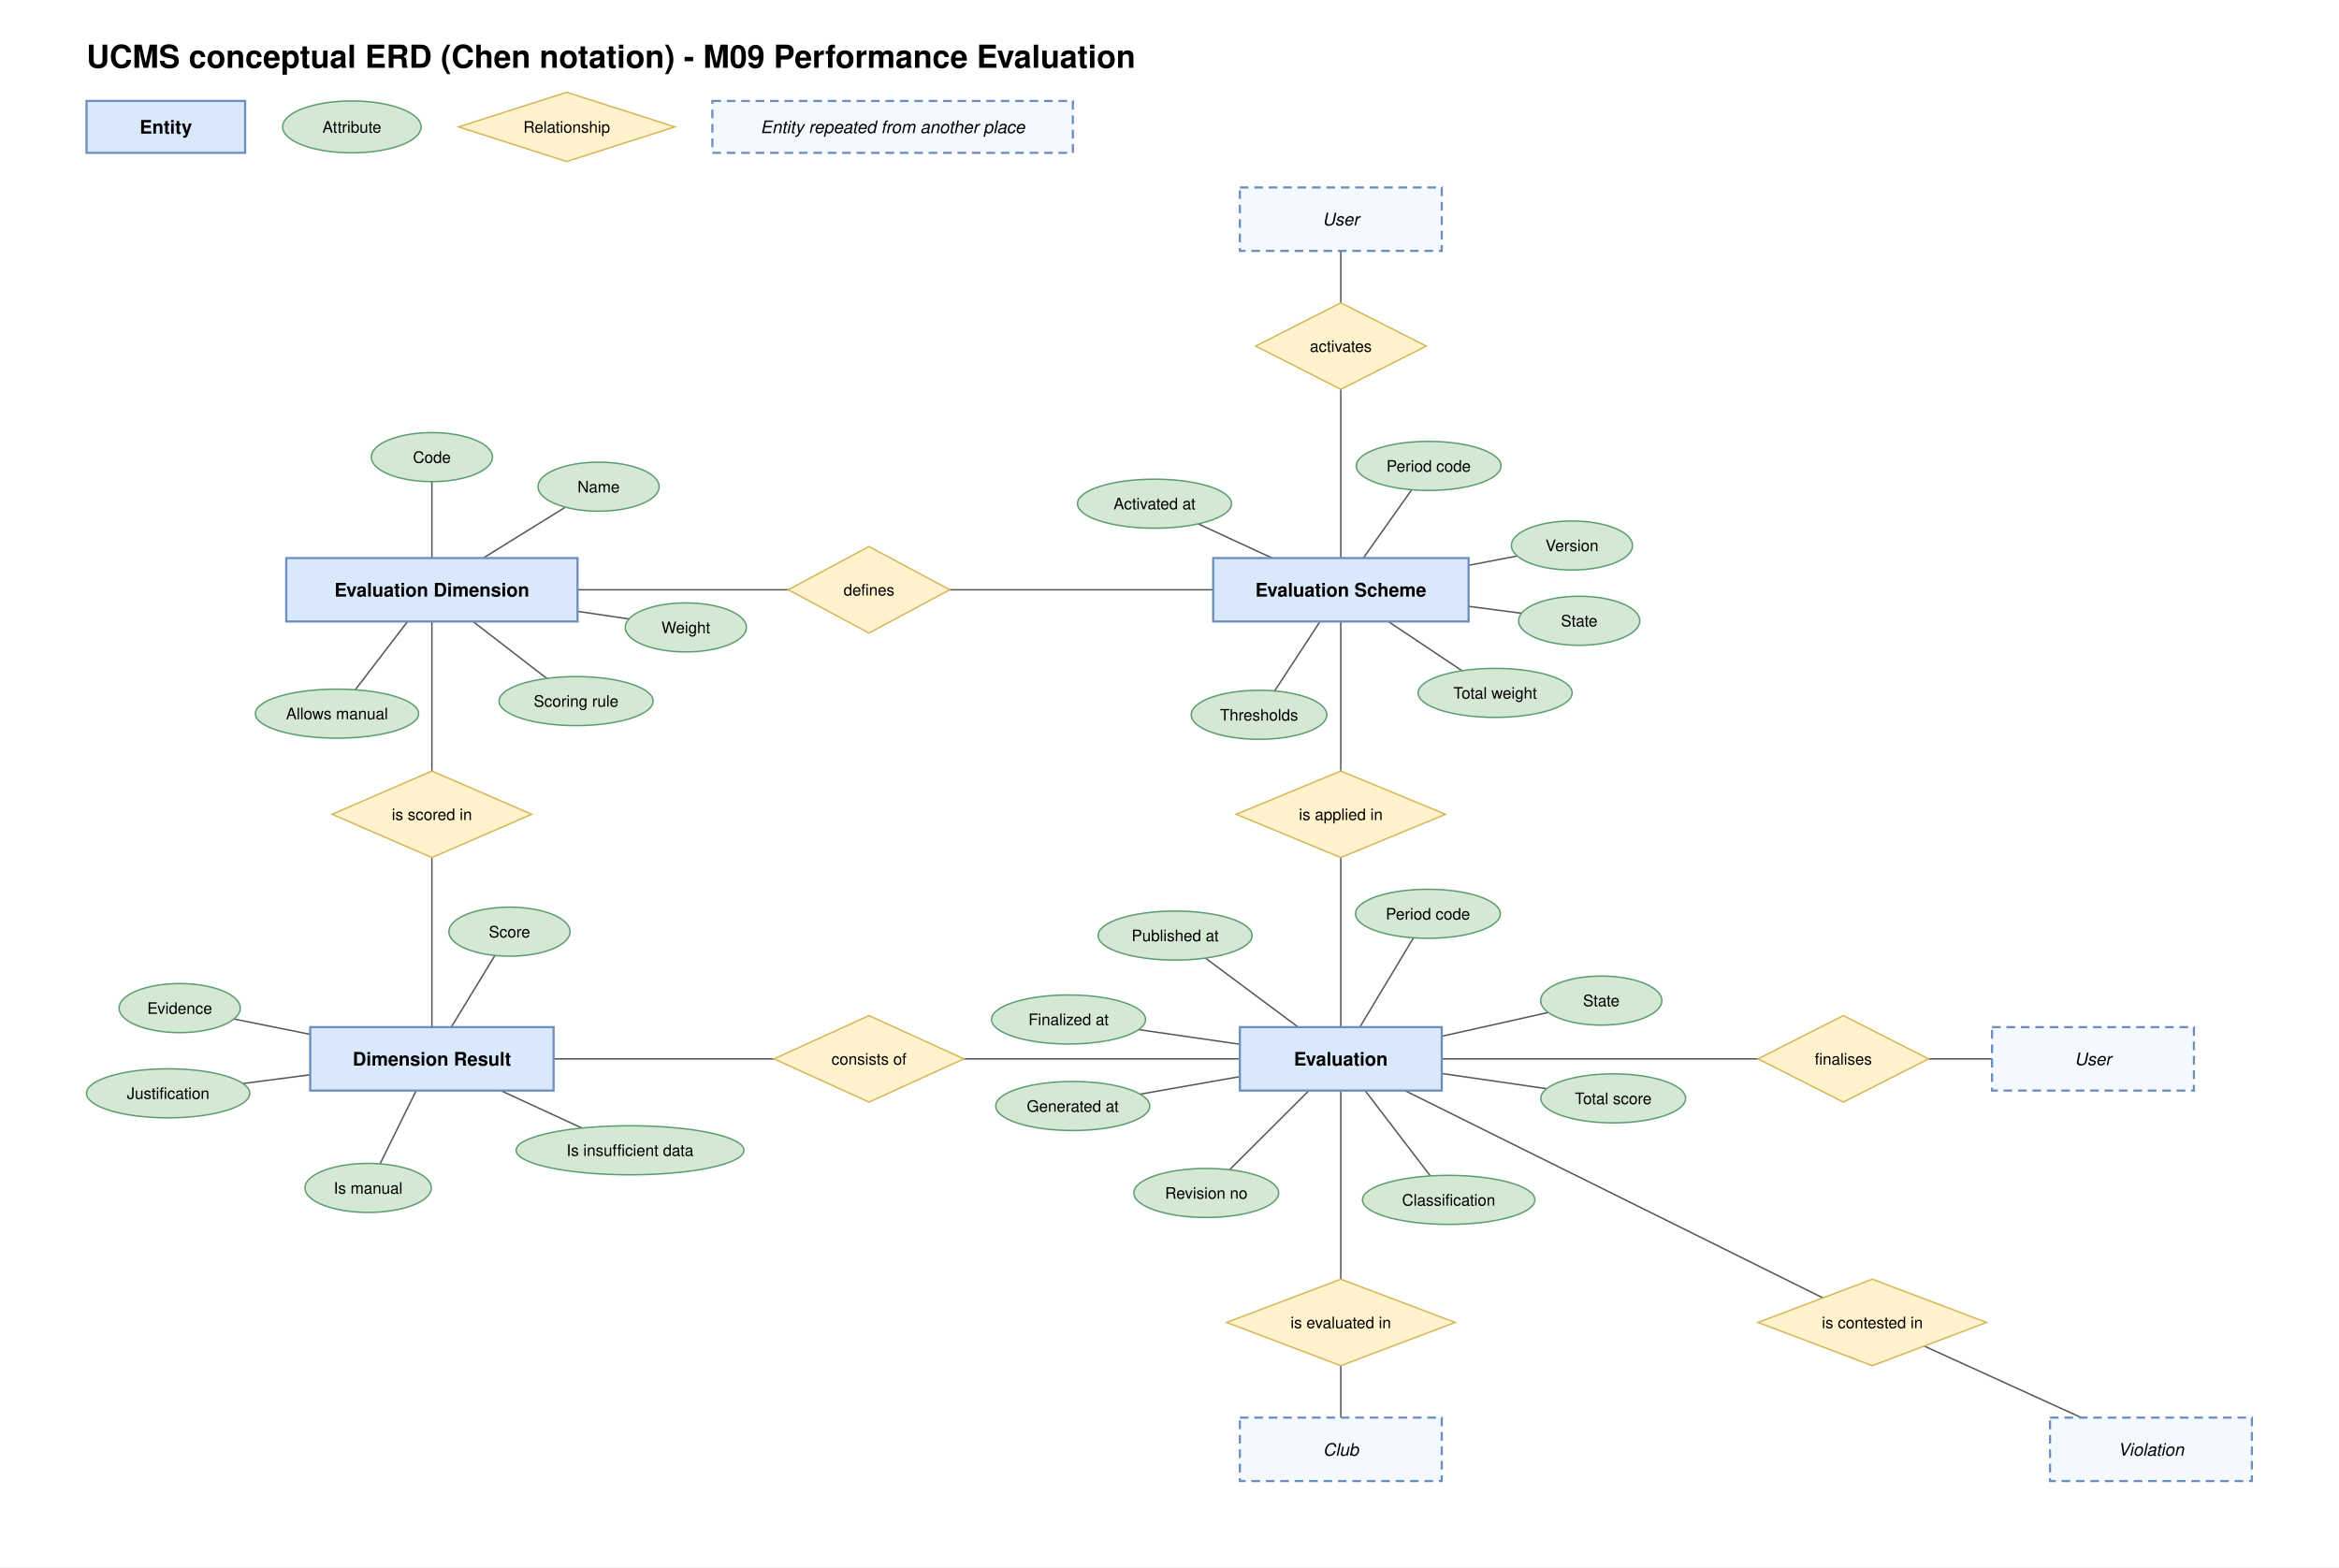
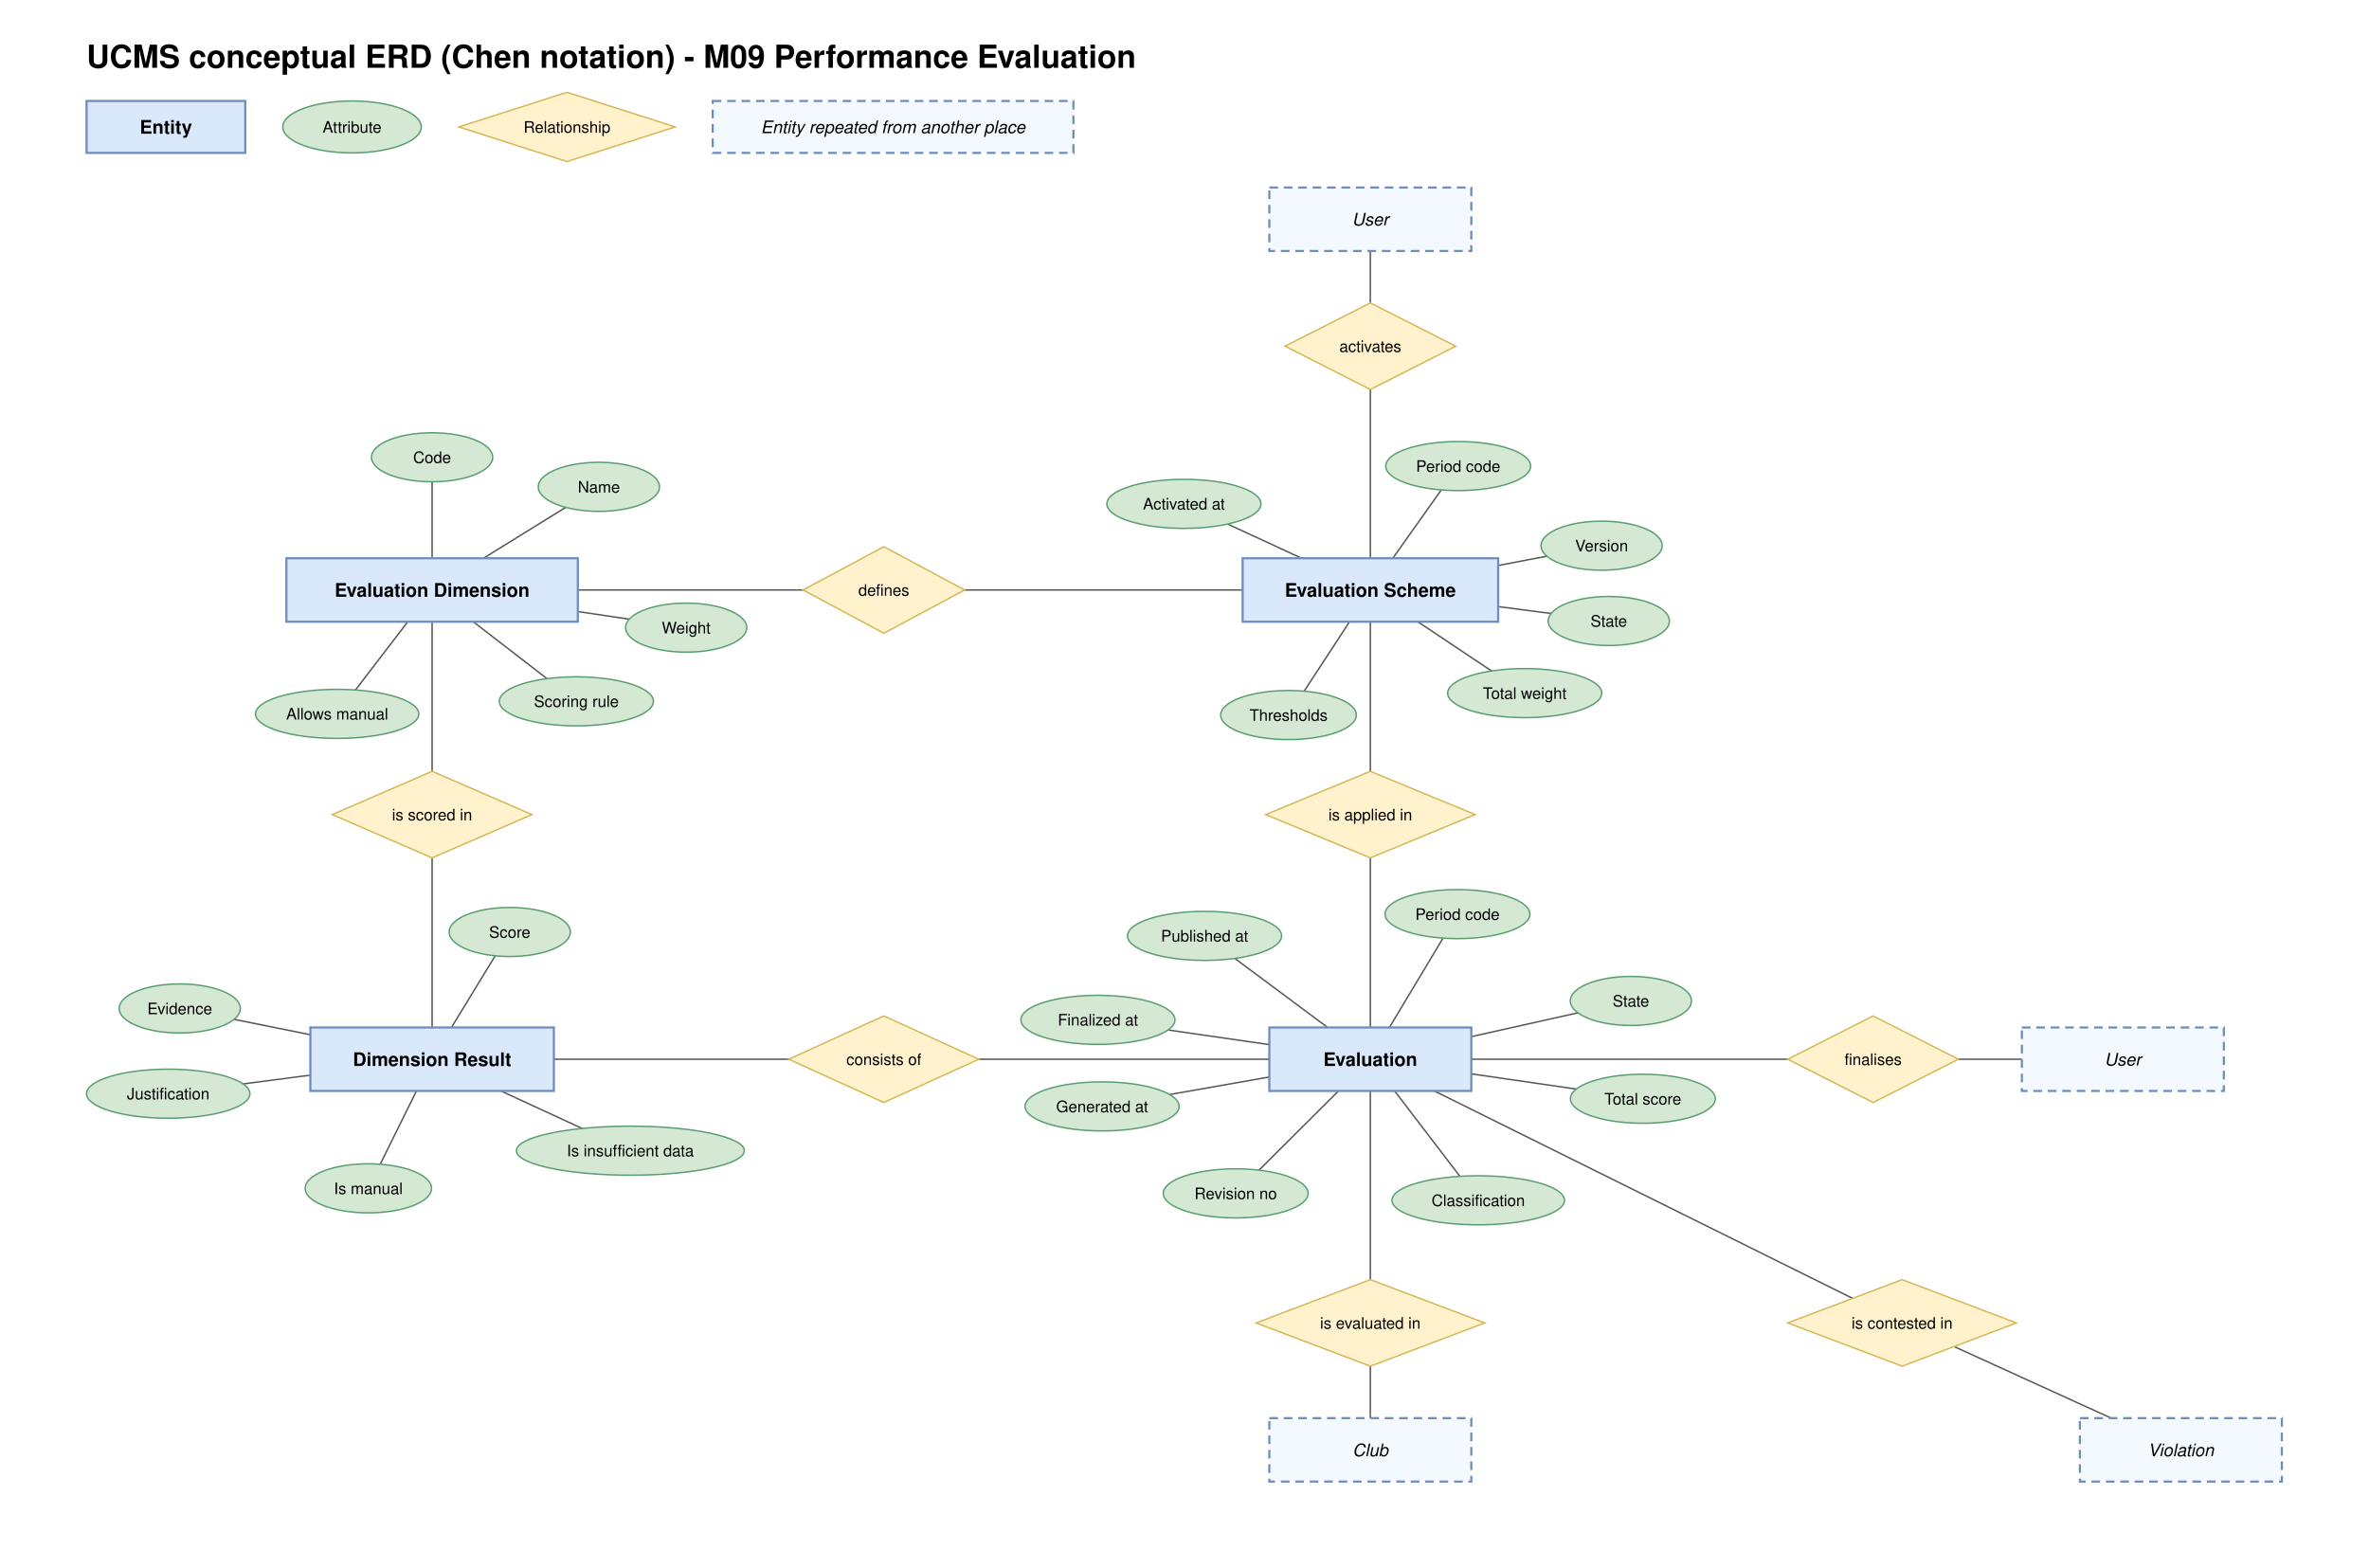
- <svg xmlns="http://www.w3.org/2000/svg" viewBox="0 0 1622 1087" width="1622" height="1087" font-family="Helvetica, Arial, sans-serif">
+ <svg xmlns="http://www.w3.org/2000/svg" viewBox="0 0 1642 1087" width="1642" height="1087" font-family="Helvetica, Arial, sans-serif">
  <rect width="100%" height="100%" fill="#ffffff" />
-   <line x1="929.8" y1="409.0" x2="990.7" y2="323.1" stroke="#555555" />
-   <line x1="929.8" y1="409.0" x2="1090.1" y2="378.3" stroke="#555555" />
-   <line x1="929.8" y1="409.0" x2="1095.1" y2="430.5" stroke="#555555" />
-   <line x1="929.8" y1="409.0" x2="1036.8" y2="480.5" stroke="#555555" />
-   <line x1="929.8" y1="409.0" x2="873.1" y2="495.7" stroke="#555555" />
-   <line x1="929.8" y1="409.0" x2="800.6" y2="349.3" stroke="#555555" />
-   <line x1="929.8" y1="409.0" x2="929.8" y2="240.0" stroke="#555555" />
-   <line x1="929.8" y1="240.0" x2="929.8" y2="152.0" stroke="#555555" />
+   <line x1="949.8" y1="409.0" x2="1010.7" y2="323.1" stroke="#555555" />
+   <line x1="949.8" y1="409.0" x2="1110.1" y2="378.3" stroke="#555555" />
+   <line x1="949.8" y1="409.0" x2="1115.1" y2="430.5" stroke="#555555" />
+   <line x1="949.8" y1="409.0" x2="1056.8" y2="480.5" stroke="#555555" />
+   <line x1="949.8" y1="409.0" x2="893.1" y2="495.7" stroke="#555555" />
+   <line x1="949.8" y1="409.0" x2="820.6" y2="349.3" stroke="#555555" />
+   <line x1="949.8" y1="409.0" x2="949.8" y2="240.0" stroke="#555555" />
+   <line x1="949.8" y1="240.0" x2="949.8" y2="152.0" stroke="#555555" />
  <line x1="299.5" y1="409.0" x2="299.5" y2="317.0" stroke="#555555" />
  <line x1="299.5" y1="409.0" x2="415.1" y2="337.5" stroke="#555555" />
  <line x1="299.5" y1="409.0" x2="475.6" y2="435.1" stroke="#555555" />
  <line x1="299.5" y1="409.0" x2="399.5" y2="486.2" stroke="#555555" />
  <line x1="299.5" y1="409.0" x2="233.7" y2="494.9" stroke="#555555" />
-   <line x1="929.8" y1="734.3" x2="990.2" y2="633.7" stroke="#555555" />
-   <line x1="929.8" y1="734.3" x2="1110.4" y2="693.9" stroke="#555555" />
-   <line x1="929.8" y1="734.3" x2="1118.7" y2="761.7" stroke="#555555" />
-   <line x1="929.8" y1="734.3" x2="1004.6" y2="832.1" stroke="#555555" />
-   <line x1="929.8" y1="734.3" x2="836.5" y2="827.3" stroke="#555555" />
-   <line x1="929.8" y1="734.3" x2="743.9" y2="767.0" stroke="#555555" />
-   <line x1="929.8" y1="734.3" x2="741.0" y2="707.0" stroke="#555555" />
-   <line x1="929.8" y1="734.3" x2="814.9" y2="648.8" stroke="#555555" />
-   <line x1="929.8" y1="734.3" x2="929.8" y2="917.1" stroke="#555555" />
-   <line x1="929.8" y1="917.1" x2="929.8" y2="1005.1" stroke="#555555" />
-   <line x1="929.8" y1="734.3" x2="1278.3" y2="734.3" stroke="#555555" />
-   <line x1="1278.3" y1="734.3" x2="1451.4" y2="734.3" stroke="#555555" />
-   <line x1="929.8" y1="734.3" x2="1298.4" y2="917.1" stroke="#555555" />
-   <line x1="1298.4" y1="917.1" x2="1491.6" y2="1005.1" stroke="#555555" />
+   <line x1="949.8" y1="734.3" x2="1010.2" y2="633.7" stroke="#555555" />
+   <line x1="949.8" y1="734.3" x2="1130.4" y2="693.9" stroke="#555555" />
+   <line x1="949.8" y1="734.3" x2="1138.7" y2="761.7" stroke="#555555" />
+   <line x1="949.8" y1="734.3" x2="1024.6" y2="832.1" stroke="#555555" />
+   <line x1="949.8" y1="734.3" x2="856.5" y2="827.3" stroke="#555555" />
+   <line x1="949.8" y1="734.3" x2="763.9" y2="767.0" stroke="#555555" />
+   <line x1="949.8" y1="734.3" x2="761.0" y2="707.0" stroke="#555555" />
+   <line x1="949.8" y1="734.3" x2="834.9" y2="648.8" stroke="#555555" />
+   <line x1="949.8" y1="734.3" x2="949.8" y2="917.1" stroke="#555555" />
+   <line x1="949.8" y1="917.1" x2="949.8" y2="1005.1" stroke="#555555" />
+   <line x1="949.8" y1="734.3" x2="1298.3" y2="734.3" stroke="#555555" />
+   <line x1="1298.3" y1="734.3" x2="1471.4" y2="734.3" stroke="#555555" />
+   <line x1="949.8" y1="734.3" x2="1318.4" y2="917.1" stroke="#555555" />
+   <line x1="1318.4" y1="917.1" x2="1511.6" y2="1005.1" stroke="#555555" />
  <line x1="299.5" y1="734.3" x2="353.3" y2="646.1" stroke="#555555" />
  <line x1="299.5" y1="734.3" x2="436.9" y2="797.7" stroke="#555555" />
  <line x1="299.5" y1="734.3" x2="255.3" y2="823.8" stroke="#555555" />
  <line x1="299.5" y1="734.3" x2="116.6" y2="758.2" stroke="#555555" />
  <line x1="299.5" y1="734.3" x2="124.6" y2="699.1" stroke="#555555" />
-   <line x1="929.8" y1="409.0" x2="602.6" y2="409.0" stroke="#555555" />
-   <line x1="602.6" y1="409.0" x2="299.5" y2="409.0" stroke="#555555" />
-   <line x1="929.8" y1="409.0" x2="929.8" y2="564.7" stroke="#555555" />
-   <line x1="929.8" y1="564.7" x2="929.8" y2="734.3" stroke="#555555" />
-   <line x1="929.8" y1="734.3" x2="602.6" y2="734.3" stroke="#555555" />
-   <line x1="602.6" y1="734.3" x2="299.5" y2="734.3" stroke="#555555" />
+   <line x1="949.8" y1="409.0" x2="612.6" y2="409.0" stroke="#555555" />
+   <line x1="612.6" y1="409.0" x2="299.5" y2="409.0" stroke="#555555" />
+   <line x1="949.8" y1="409.0" x2="949.8" y2="564.7" stroke="#555555" />
+   <line x1="949.8" y1="564.7" x2="949.8" y2="734.3" stroke="#555555" />
+   <line x1="949.8" y1="734.3" x2="612.6" y2="734.3" stroke="#555555" />
+   <line x1="612.6" y1="734.3" x2="299.5" y2="734.3" stroke="#555555" />
  <line x1="299.5" y1="409.0" x2="299.5" y2="564.7" stroke="#555555" />
  <line x1="299.5" y1="564.7" x2="299.5" y2="734.3" stroke="#555555" />
  <text x="60" y="47" font-size="22" font-weight="bold">UCMS conceptual ERD (Chen notation) - M09 Performance Evaluation</text>
  <rect x="60.0" y="70.0" width="110.0" height="36.0" fill="#dae8fc" stroke="#6c8ebf" stroke-width="1.5" />
  <text x="115.0" y="92.7" font-size="13" font-weight="bold" text-anchor="middle">Entity</text>
  <ellipse cx="244.0" cy="88.0" rx="48.0" ry="18.0" fill="#d5e8d4" stroke="#5a9e6f" />
  <text x="244.0" y="92.0" font-size="11" font-weight="normal" text-anchor="middle">Attribute</text>
  <polygon points="318.0,88.0 393.0,64.0 468.0,88.0 393.0,112.0" fill="#fff2cc" stroke="#d6b656" />
  <text x="393.0" y="92.0" font-size="11" font-weight="normal" text-anchor="middle">Relationship</text>
  <rect x="494.0" y="70.0" width="250.0" height="36.0" fill="#f4f8ff" stroke="#6c8ebf" stroke-width="1.5" stroke-dasharray="6 4" />
  <text x="619.0" y="92.3" font-size="12" font-weight="normal" text-anchor="middle" font-style="italic">Entity repeated from another place</text>
-   <rect x="841.3" y="387.0" width="177.1" height="44.0" fill="#dae8fc" stroke="#6c8ebf" stroke-width="1.5" />
-   <text x="929.8" y="413.7" font-size="13" font-weight="bold" text-anchor="middle">Evaluation Scheme</text>
-   <ellipse cx="990.7" cy="323.1" rx="50.2" ry="17.0" fill="#d5e8d4" stroke="#5a9e6f" />
-   <text x="990.7" y="327.1" font-size="11" font-weight="normal" text-anchor="middle">Period code</text>
-   <ellipse cx="1090.1" cy="378.3" rx="42.0" ry="17.0" fill="#d5e8d4" stroke="#5a9e6f" />
-   <text x="1090.1" y="382.2" font-size="11" font-weight="normal" text-anchor="middle">Version</text>
-   <ellipse cx="1095.1" cy="430.5" rx="42.0" ry="17.0" fill="#d5e8d4" stroke="#5a9e6f" />
-   <text x="1095.1" y="434.4" font-size="11" font-weight="normal" text-anchor="middle">State</text>
-   <ellipse cx="1036.8" cy="480.5" rx="53.4" ry="17.0" fill="#d5e8d4" stroke="#5a9e6f" />
-   <text x="1036.8" y="484.5" font-size="11" font-weight="normal" text-anchor="middle">Total weight</text>
-   <ellipse cx="873.1" cy="495.7" rx="47.0" ry="17.0" fill="#d5e8d4" stroke="#5a9e6f" />
-   <text x="873.1" y="499.7" font-size="11" font-weight="normal" text-anchor="middle">Thresholds</text>
-   <ellipse cx="800.6" cy="349.3" rx="53.4" ry="17.0" fill="#d5e8d4" stroke="#5a9e6f" />
-   <text x="800.6" y="353.2" font-size="11" font-weight="normal" text-anchor="middle">Activated at</text>
-   <polygon points="870.7,240.0 929.8,210.0 989.0,240.0 929.8,270.0" fill="#fff2cc" stroke="#d6b656" />
-   <text x="929.8" y="244.0" font-size="11" font-weight="normal" text-anchor="middle">activates</text>
-   <rect x="859.8" y="130.0" width="140.0" height="44.0" fill="#f4f8ff" stroke="#6c8ebf" stroke-width="1.5" stroke-dasharray="6 4" />
-   <text x="929.8" y="156.3" font-size="12" font-weight="normal" text-anchor="middle" font-style="italic">User</text>
+   <rect x="861.3" y="387.0" width="177.1" height="44.0" fill="#dae8fc" stroke="#6c8ebf" stroke-width="1.5" />
+   <text x="949.8" y="413.7" font-size="13" font-weight="bold" text-anchor="middle">Evaluation Scheme</text>
+   <ellipse cx="1010.7" cy="323.1" rx="50.2" ry="17.0" fill="#d5e8d4" stroke="#5a9e6f" />
+   <text x="1010.7" y="327.1" font-size="11" font-weight="normal" text-anchor="middle">Period code</text>
+   <ellipse cx="1110.1" cy="378.3" rx="42.0" ry="17.0" fill="#d5e8d4" stroke="#5a9e6f" />
+   <text x="1110.1" y="382.2" font-size="11" font-weight="normal" text-anchor="middle">Version</text>
+   <ellipse cx="1115.1" cy="430.5" rx="42.0" ry="17.0" fill="#d5e8d4" stroke="#5a9e6f" />
+   <text x="1115.1" y="434.4" font-size="11" font-weight="normal" text-anchor="middle">State</text>
+   <ellipse cx="1056.8" cy="480.5" rx="53.4" ry="17.0" fill="#d5e8d4" stroke="#5a9e6f" />
+   <text x="1056.8" y="484.5" font-size="11" font-weight="normal" text-anchor="middle">Total weight</text>
+   <ellipse cx="893.1" cy="495.7" rx="47.0" ry="17.0" fill="#d5e8d4" stroke="#5a9e6f" />
+   <text x="893.1" y="499.7" font-size="11" font-weight="normal" text-anchor="middle">Thresholds</text>
+   <ellipse cx="820.6" cy="349.3" rx="53.4" ry="17.0" fill="#d5e8d4" stroke="#5a9e6f" />
+   <text x="820.6" y="353.2" font-size="11" font-weight="normal" text-anchor="middle">Activated at</text>
+   <polygon points="890.7,240.0 949.8,210.0 1009.0,240.0 949.8,270.0" fill="#fff2cc" stroke="#d6b656" />
+   <text x="949.8" y="244.0" font-size="11" font-weight="normal" text-anchor="middle">activates</text>
+   <rect x="879.8" y="130.0" width="140.0" height="44.0" fill="#f4f8ff" stroke="#6c8ebf" stroke-width="1.5" stroke-dasharray="6 4" />
+   <text x="949.8" y="156.3" font-size="12" font-weight="normal" text-anchor="middle" font-style="italic">User</text>
  <rect x="198.5" y="387.0" width="202.0" height="44.0" fill="#dae8fc" stroke="#6c8ebf" stroke-width="1.5" />
  <text x="299.5" y="413.7" font-size="13" font-weight="bold" text-anchor="middle">Evaluation Dimension</text>
  <ellipse cx="299.5" cy="317.0" rx="42.0" ry="17.0" fill="#d5e8d4" stroke="#5a9e6f" />
  <text x="299.5" y="321.0" font-size="11" font-weight="normal" text-anchor="middle">Code</text>
  <ellipse cx="415.1" cy="337.5" rx="42.0" ry="17.0" fill="#d5e8d4" stroke="#5a9e6f" />
  <text x="415.1" y="341.5" font-size="11" font-weight="normal" text-anchor="middle">Name</text>
  <ellipse cx="475.6" cy="435.1" rx="42.0" ry="17.0" fill="#d5e8d4" stroke="#5a9e6f" />
  <text x="475.6" y="439.1" font-size="11" font-weight="normal" text-anchor="middle">Weight</text>
  <ellipse cx="399.5" cy="486.2" rx="53.4" ry="17.0" fill="#d5e8d4" stroke="#5a9e6f" />
  <text x="399.5" y="490.1" font-size="11" font-weight="normal" text-anchor="middle">Scoring rule</text>
  <ellipse cx="233.7" cy="494.9" rx="56.6" ry="17.0" fill="#d5e8d4" stroke="#5a9e6f" />
  <text x="233.7" y="498.8" font-size="11" font-weight="normal" text-anchor="middle">Allows manual</text>
-   <rect x="859.8" y="712.3" width="140.0" height="44.0" fill="#dae8fc" stroke="#6c8ebf" stroke-width="1.5" />
-   <text x="929.8" y="739.0" font-size="13" font-weight="bold" text-anchor="middle">Evaluation</text>
-   <ellipse cx="990.2" cy="633.7" rx="50.2" ry="17.0" fill="#d5e8d4" stroke="#5a9e6f" />
-   <text x="990.2" y="637.7" font-size="11" font-weight="normal" text-anchor="middle">Period code</text>
-   <ellipse cx="1110.4" cy="693.9" rx="42.0" ry="17.0" fill="#d5e8d4" stroke="#5a9e6f" />
-   <text x="1110.4" y="697.8" font-size="11" font-weight="normal" text-anchor="middle">State</text>
-   <ellipse cx="1118.7" cy="761.7" rx="50.2" ry="17.0" fill="#d5e8d4" stroke="#5a9e6f" />
-   <text x="1118.7" y="765.7" font-size="11" font-weight="normal" text-anchor="middle">Total score</text>
-   <ellipse cx="1004.6" cy="832.1" rx="59.8" ry="17.0" fill="#d5e8d4" stroke="#5a9e6f" />
-   <text x="1004.6" y="836.1" font-size="11" font-weight="normal" text-anchor="middle">Classification</text>
-   <ellipse cx="836.5" cy="827.3" rx="50.2" ry="17.0" fill="#d5e8d4" stroke="#5a9e6f" />
-   <text x="836.5" y="831.3" font-size="11" font-weight="normal" text-anchor="middle">Revision no</text>
-   <ellipse cx="743.9" cy="767.0" rx="53.4" ry="17.0" fill="#d5e8d4" stroke="#5a9e6f" />
-   <text x="743.9" y="771.0" font-size="11" font-weight="normal" text-anchor="middle">Generated at</text>
-   <ellipse cx="741.0" cy="707.0" rx="53.4" ry="17.0" fill="#d5e8d4" stroke="#5a9e6f" />
-   <text x="741.0" y="710.9" font-size="11" font-weight="normal" text-anchor="middle">Finalized at</text>
-   <ellipse cx="814.9" cy="648.8" rx="53.4" ry="17.0" fill="#d5e8d4" stroke="#5a9e6f" />
-   <text x="814.9" y="652.7" font-size="11" font-weight="normal" text-anchor="middle">Published at</text>
-   <polygon points="850.6,917.1 929.8,887.1 1009.1,917.1 929.8,947.1" fill="#fff2cc" stroke="#d6b656" />
-   <text x="929.8" y="921.1" font-size="11" font-weight="normal" text-anchor="middle">is evaluated in</text>
-   <rect x="859.8" y="983.1" width="140.0" height="44.0" fill="#f4f8ff" stroke="#6c8ebf" stroke-width="1.5" stroke-dasharray="6 4" />
-   <text x="929.8" y="1009.5" font-size="12" font-weight="normal" text-anchor="middle" font-style="italic">Club</text>
-   <polygon points="1219.1,734.3 1278.3,704.3 1337.4,734.3 1278.3,764.3" fill="#fff2cc" stroke="#d6b656" />
-   <text x="1278.3" y="738.3" font-size="11" font-weight="normal" text-anchor="middle">finalises</text>
-   <rect x="1381.4" y="712.3" width="140.0" height="44.0" fill="#f4f8ff" stroke="#6c8ebf" stroke-width="1.5" stroke-dasharray="6 4" />
-   <text x="1451.4" y="738.7" font-size="12" font-weight="normal" text-anchor="middle" font-style="italic">User</text>
-   <polygon points="1219.1,917.1 1298.4,887.1 1377.6,917.1 1298.4,947.1" fill="#fff2cc" stroke="#d6b656" />
-   <text x="1298.4" y="921.1" font-size="11" font-weight="normal" text-anchor="middle">is contested in</text>
-   <rect x="1421.6" y="983.1" width="140.0" height="44.0" fill="#f4f8ff" stroke="#6c8ebf" stroke-width="1.5" stroke-dasharray="6 4" />
-   <text x="1491.6" y="1009.5" font-size="12" font-weight="normal" text-anchor="middle" font-style="italic">Violation</text>
+   <rect x="879.8" y="712.3" width="140.0" height="44.0" fill="#dae8fc" stroke="#6c8ebf" stroke-width="1.5" />
+   <text x="949.8" y="739.0" font-size="13" font-weight="bold" text-anchor="middle">Evaluation</text>
+   <ellipse cx="1010.2" cy="633.7" rx="50.2" ry="17.0" fill="#d5e8d4" stroke="#5a9e6f" />
+   <text x="1010.2" y="637.7" font-size="11" font-weight="normal" text-anchor="middle">Period code</text>
+   <ellipse cx="1130.4" cy="693.9" rx="42.0" ry="17.0" fill="#d5e8d4" stroke="#5a9e6f" />
+   <text x="1130.4" y="697.8" font-size="11" font-weight="normal" text-anchor="middle">State</text>
+   <ellipse cx="1138.7" cy="761.7" rx="50.2" ry="17.0" fill="#d5e8d4" stroke="#5a9e6f" />
+   <text x="1138.7" y="765.7" font-size="11" font-weight="normal" text-anchor="middle">Total score</text>
+   <ellipse cx="1024.6" cy="832.1" rx="59.8" ry="17.0" fill="#d5e8d4" stroke="#5a9e6f" />
+   <text x="1024.6" y="836.1" font-size="11" font-weight="normal" text-anchor="middle">Classification</text>
+   <ellipse cx="856.5" cy="827.3" rx="50.2" ry="17.0" fill="#d5e8d4" stroke="#5a9e6f" />
+   <text x="856.5" y="831.3" font-size="11" font-weight="normal" text-anchor="middle">Revision no</text>
+   <ellipse cx="763.9" cy="767.0" rx="53.4" ry="17.0" fill="#d5e8d4" stroke="#5a9e6f" />
+   <text x="763.9" y="771.0" font-size="11" font-weight="normal" text-anchor="middle">Generated at</text>
+   <ellipse cx="761.0" cy="707.0" rx="53.4" ry="17.0" fill="#d5e8d4" stroke="#5a9e6f" />
+   <text x="761.0" y="710.9" font-size="11" font-weight="normal" text-anchor="middle">Finalized at</text>
+   <ellipse cx="834.9" cy="648.8" rx="53.4" ry="17.0" fill="#d5e8d4" stroke="#5a9e6f" />
+   <text x="834.9" y="652.7" font-size="11" font-weight="normal" text-anchor="middle">Published at</text>
+   <polygon points="870.6,917.1 949.8,887.1 1029.1,917.1 949.8,947.1" fill="#fff2cc" stroke="#d6b656" />
+   <text x="949.8" y="921.1" font-size="11" font-weight="normal" text-anchor="middle">is evaluated in</text>
+   <rect x="879.8" y="983.1" width="140.0" height="44.0" fill="#f4f8ff" stroke="#6c8ebf" stroke-width="1.5" stroke-dasharray="6 4" />
+   <text x="949.8" y="1009.5" font-size="12" font-weight="normal" text-anchor="middle" font-style="italic">Club</text>
+   <polygon points="1239.1,734.3 1298.3,704.3 1357.4,734.3 1298.3,764.3" fill="#fff2cc" stroke="#d6b656" />
+   <text x="1298.3" y="738.3" font-size="11" font-weight="normal" text-anchor="middle">finalises</text>
+   <rect x="1401.4" y="712.3" width="140.0" height="44.0" fill="#f4f8ff" stroke="#6c8ebf" stroke-width="1.5" stroke-dasharray="6 4" />
+   <text x="1471.4" y="738.7" font-size="12" font-weight="normal" text-anchor="middle" font-style="italic">User</text>
+   <polygon points="1239.1,917.1 1318.4,887.1 1397.6,917.1 1318.4,947.1" fill="#fff2cc" stroke="#d6b656" />
+   <text x="1318.4" y="921.1" font-size="11" font-weight="normal" text-anchor="middle">is contested in</text>
+   <rect x="1441.6" y="983.1" width="140.0" height="44.0" fill="#f4f8ff" stroke="#6c8ebf" stroke-width="1.5" stroke-dasharray="6 4" />
+   <text x="1511.6" y="1009.5" font-size="12" font-weight="normal" text-anchor="middle" font-style="italic">Violation</text>
  <rect x="215.1" y="712.3" width="168.8" height="44.0" fill="#dae8fc" stroke="#6c8ebf" stroke-width="1.5" />
  <text x="299.5" y="739.0" font-size="13" font-weight="bold" text-anchor="middle">Dimension Result</text>
  <ellipse cx="353.3" cy="646.1" rx="42.0" ry="17.0" fill="#d5e8d4" stroke="#5a9e6f" />
  <text x="353.3" y="650.1" font-size="11" font-weight="normal" text-anchor="middle">Score</text>
  <ellipse cx="436.9" cy="797.7" rx="79.0" ry="17.0" fill="#d5e8d4" stroke="#5a9e6f" />
  <text x="436.9" y="801.6" font-size="11" font-weight="normal" text-anchor="middle">Is insufficient data</text>
  <ellipse cx="255.3" cy="823.8" rx="43.8" ry="17.0" fill="#d5e8d4" stroke="#5a9e6f" />
  <text x="255.3" y="827.8" font-size="11" font-weight="normal" text-anchor="middle">Is manual</text>
  <ellipse cx="116.6" cy="758.2" rx="56.6" ry="17.0" fill="#d5e8d4" stroke="#5a9e6f" />
  <text x="116.6" y="762.1" font-size="11" font-weight="normal" text-anchor="middle">Justification</text>
  <ellipse cx="124.6" cy="699.1" rx="42.0" ry="17.0" fill="#d5e8d4" stroke="#5a9e6f" />
  <text x="124.6" y="703.1" font-size="11" font-weight="normal" text-anchor="middle">Evidence</text>
-   <polygon points="546.6,409.0 602.6,379.0 658.6,409.0 602.6,439.0" fill="#fff2cc" stroke="#d6b656" />
-   <text x="602.6" y="413.0" font-size="11" font-weight="normal" text-anchor="middle">defines</text>
-   <polygon points="857.3,564.7 929.8,534.7 1002.4,564.7 929.8,594.7" fill="#fff2cc" stroke="#d6b656" />
-   <text x="929.8" y="568.7" font-size="11" font-weight="normal" text-anchor="middle">is applied in</text>
-   <polygon points="536.7,734.3 602.6,704.3 668.4,734.3 602.6,764.3" fill="#fff2cc" stroke="#d6b656" />
-   <text x="602.6" y="738.3" font-size="11" font-weight="normal" text-anchor="middle">consists of</text>
+   <polygon points="556.6,409.0 612.6,379.0 668.6,409.0 612.6,439.0" fill="#fff2cc" stroke="#d6b656" />
+   <text x="612.6" y="413.0" font-size="11" font-weight="normal" text-anchor="middle">defines</text>
+   <polygon points="877.3,564.7 949.8,534.7 1022.4,564.7 949.8,594.7" fill="#fff2cc" stroke="#d6b656" />
+   <text x="949.8" y="568.7" font-size="11" font-weight="normal" text-anchor="middle">is applied in</text>
+   <polygon points="546.7,734.3 612.6,704.3 678.4,734.3 612.6,764.3" fill="#fff2cc" stroke="#d6b656" />
+   <text x="612.6" y="738.3" font-size="11" font-weight="normal" text-anchor="middle">consists of</text>
  <polygon points="230.3,564.7 299.5,534.7 368.7,564.7 299.5,594.7" fill="#fff2cc" stroke="#d6b656" />
  <text x="299.5" y="568.7" font-size="11" font-weight="normal" text-anchor="middle">is scored in</text>
</svg>
